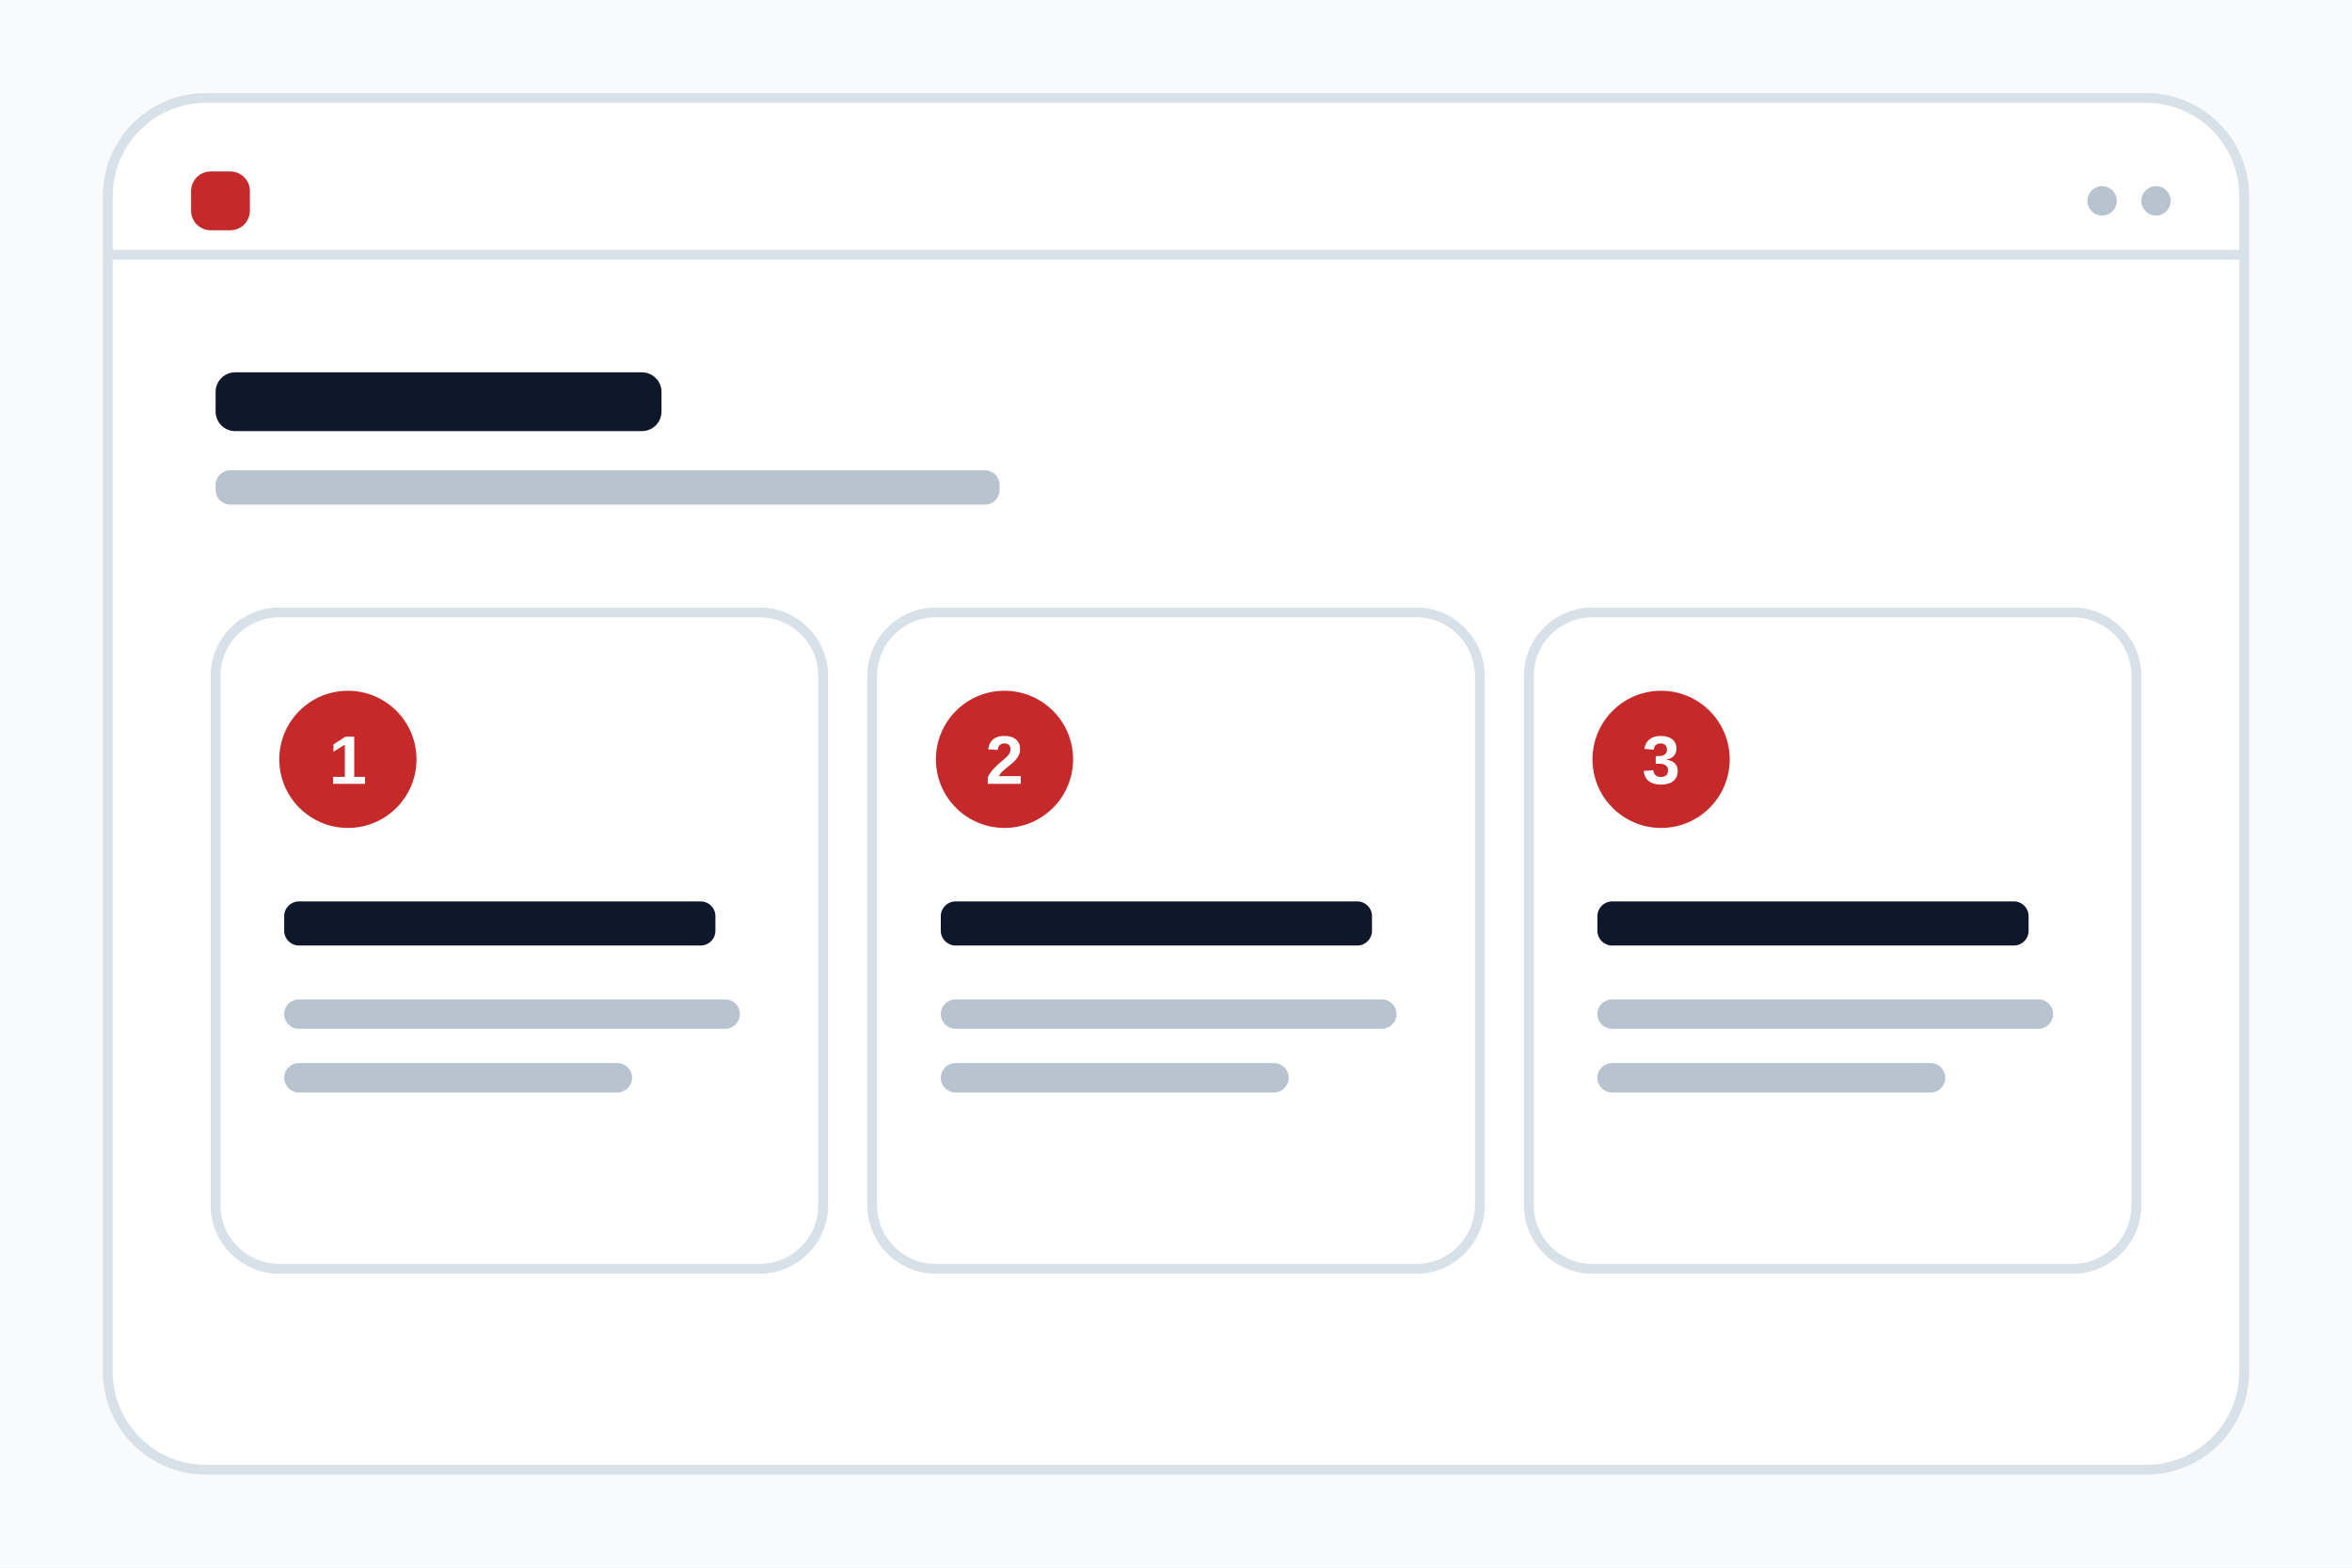
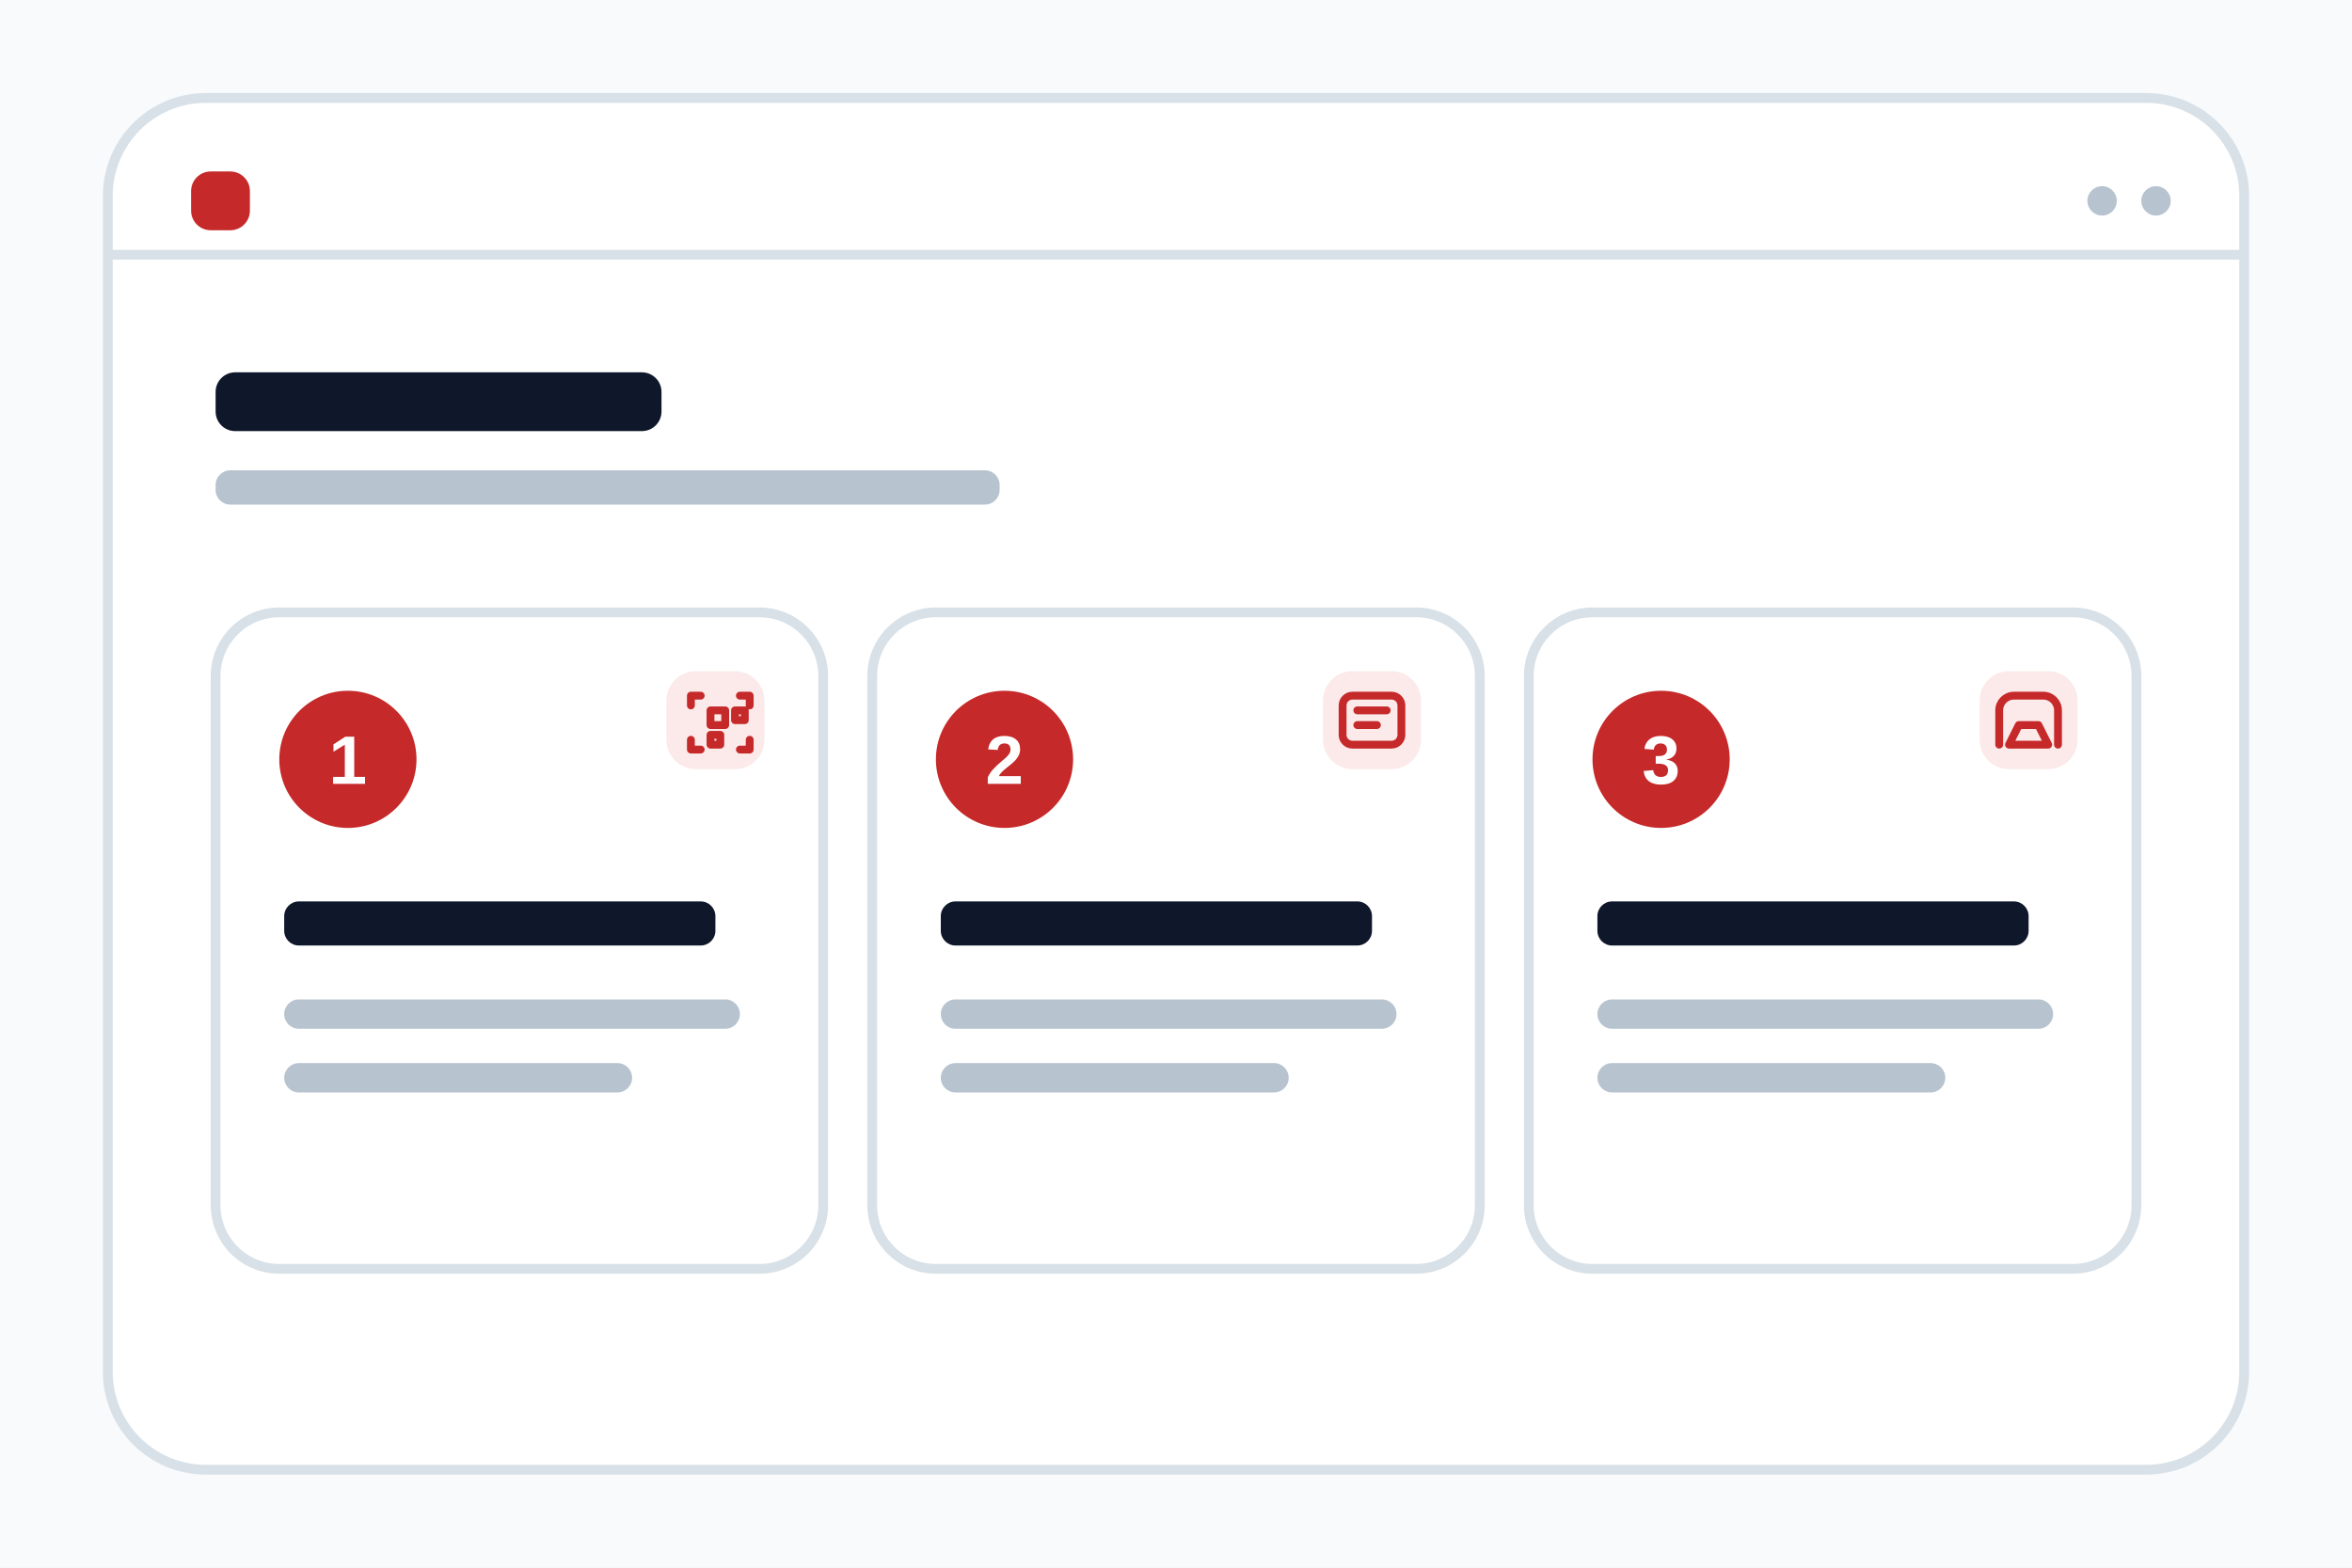
<svg xmlns="http://www.w3.org/2000/svg" width="480" height="320" viewBox="0 0 480 320" fill="none" role="img">
  <rect width="480" height="320" fill="#F8FAFC" />
  <rect x="22" y="20" width="436" height="280" rx="20" fill="#FFFFFF" stroke="#D8E1E8" stroke-width="2" />
  <path d="M22 52H458" stroke="#D8E1E8" stroke-width="2" />
  <rect x="39" y="35" width="12" height="12" rx="4" fill="#C62929" />
  <circle cx="429" cy="41" r="3" fill="#B7C3CF" />
  <circle cx="440" cy="41" r="3" fill="#B7C3CF" />
  <rect x="44" y="76" width="91" height="12" rx="4" fill="#0F172A" />
  <rect x="44" y="96" width="160" height="7" rx="3" fill="#B7C3CF" />
  <rect x="44" y="125" width="124" height="134" rx="13" fill="#FFFFFF" stroke="#D8E1E8" stroke-width="2" />
  <circle cx="71" cy="155" r="14" fill="#C62929" />
  <text x="71" y="160" text-anchor="middle" font-family="Arial,sans-serif" font-size="14" font-weight="700" fill="#FFFFFF">1</text>
  <rect x="58" y="184" width="88" height="9" rx="3" fill="#0F172A" />
  <rect x="58" y="204" width="93" height="6" rx="3" fill="#B7C3CF" />
  <rect x="58" y="217" width="71" height="6" rx="3" fill="#B7C3CF" />
  <rect x="178" y="125" width="124" height="134" rx="13" fill="#FFFFFF" stroke="#D8E1E8" stroke-width="2" />
  <circle cx="205" cy="155" r="14" fill="#C62929" />
  <text x="205" y="160" text-anchor="middle" font-family="Arial,sans-serif" font-size="14" font-weight="700" fill="#FFFFFF">2</text>
  <rect x="192" y="184" width="88" height="9" rx="3" fill="#0F172A" />
  <rect x="192" y="204" width="93" height="6" rx="3" fill="#B7C3CF" />
  <rect x="192" y="217" width="71" height="6" rx="3" fill="#B7C3CF" />
  <rect x="312" y="125" width="124" height="134" rx="13" fill="#FFFFFF" stroke="#D8E1E8" stroke-width="2" />
  <circle cx="339" cy="155" r="14" fill="#C62929" />
  <text x="339" y="160" text-anchor="middle" font-family="Arial,sans-serif" font-size="14" font-weight="700" fill="#FFFFFF">3</text>
  <rect x="326" y="184" width="88" height="9" rx="3" fill="#0F172A" />
  <rect x="326" y="204" width="93" height="6" rx="3" fill="#B7C3CF" />
  <rect x="326" y="217" width="71" height="6" rx="3" fill="#B7C3CF" />
+   <g stroke="#C62929" stroke-width="1.6" stroke-linecap="round" stroke-linejoin="round">
+     <rect x="136" y="137" width="20" height="20" rx="6" fill="#FCEAEA" stroke="none" />
+     <path d="M141 144v-2h2m8 0h2v2m-12 7v2h2m10-2v2h-2M145 145h3v3h-3zM150 145h2v2h-2zM145 150h2v2h-2z" />
+     <rect x="270" y="137" width="20" height="20" rx="6" fill="#FCEAEA" stroke="none" />
+     <rect x="274" y="142" width="12" height="10" rx="2" />
+     <path d="M277 145h6m-6 3h4" />
+     <rect x="404" y="137" width="20" height="20" rx="6" fill="#FCEAEA" stroke="none" />
+     <path d="M408 152v-7a3 3 0 0 1 3-3h6a3 3 0 0 1 3 3v7m-10 0 2-4h4l2 4m-8 0h8" />
+   </g>
</svg>
